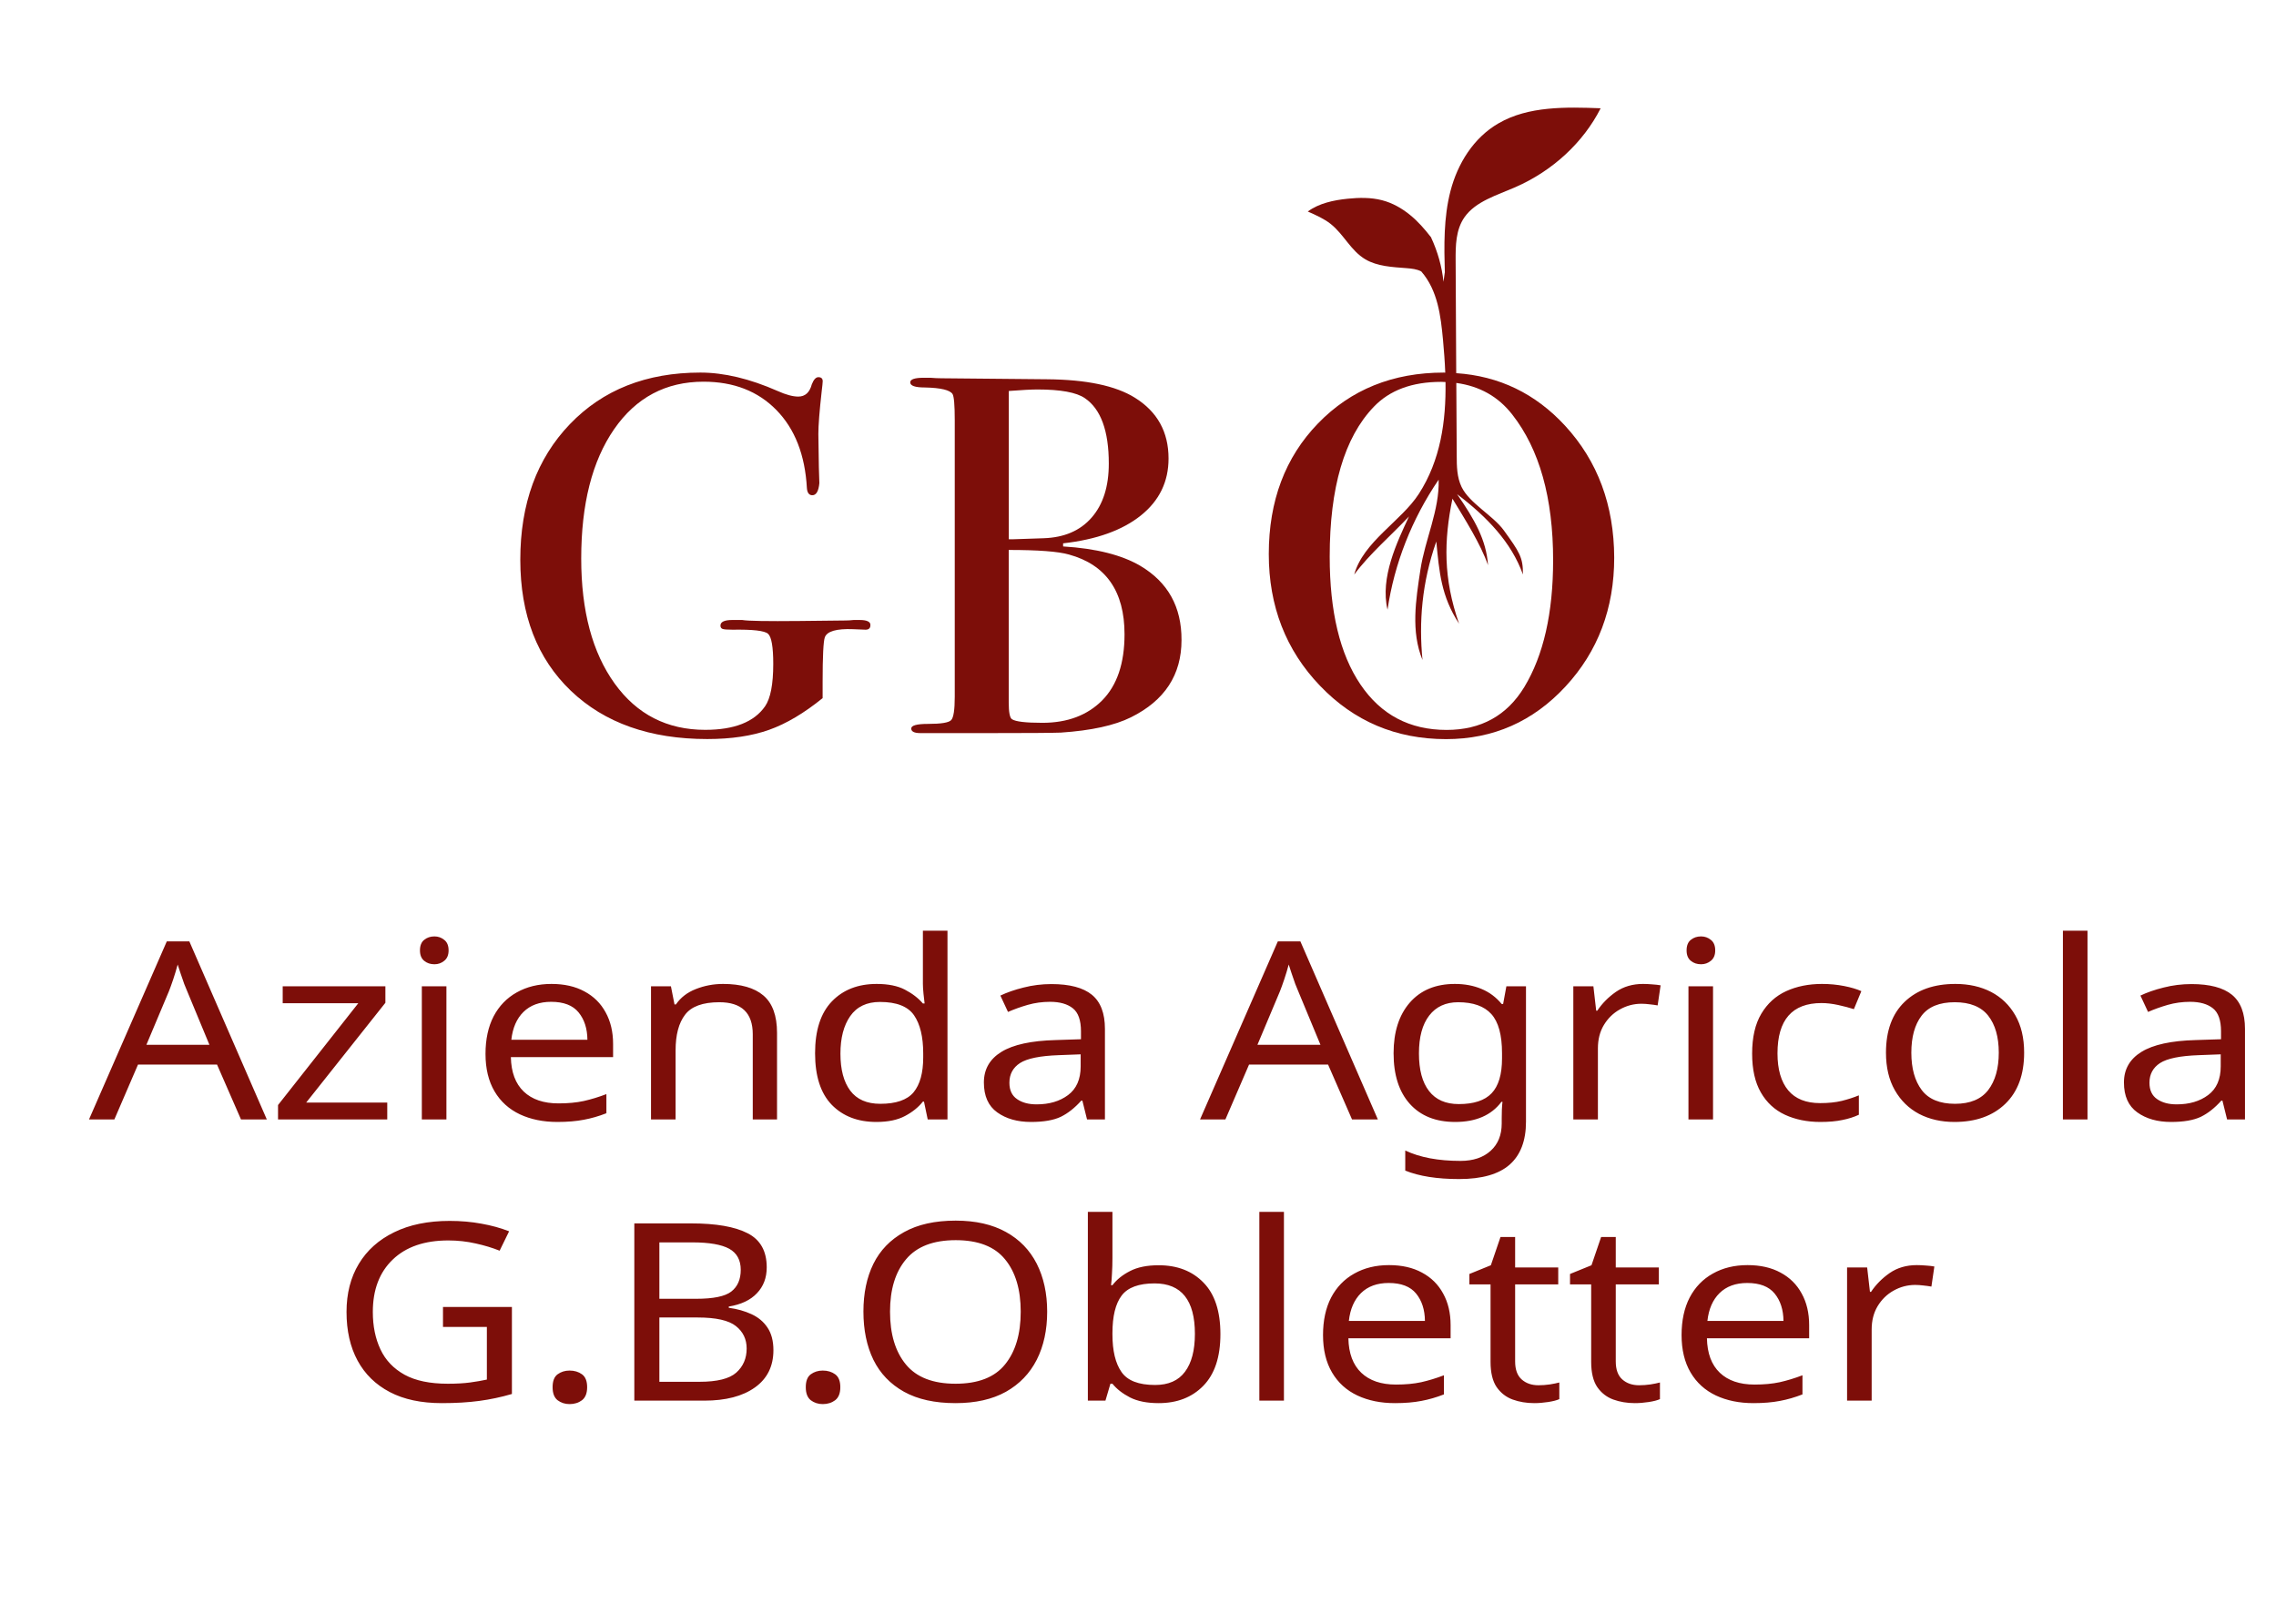
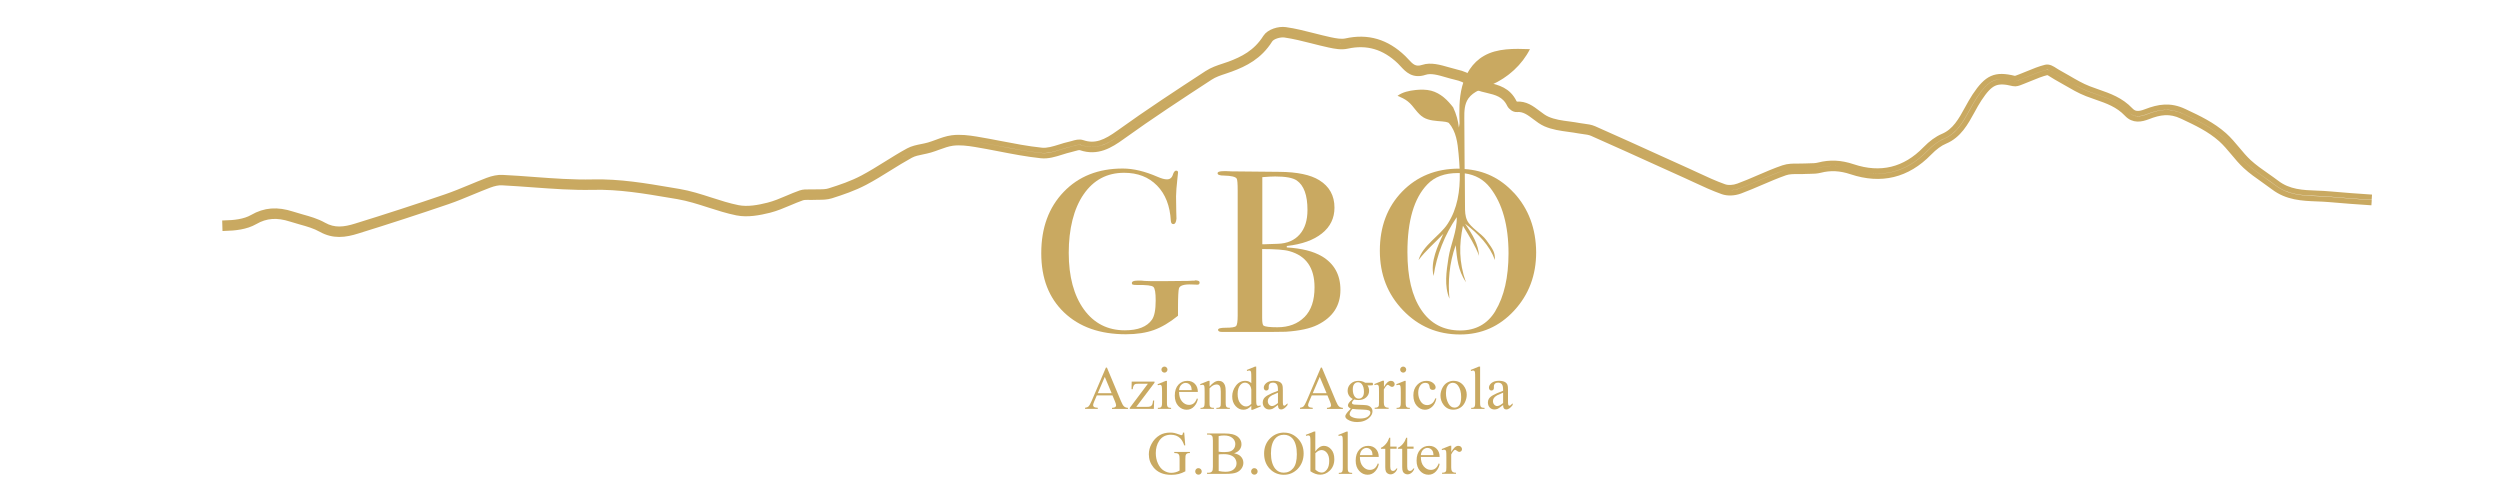
- <svg xmlns="http://www.w3.org/2000/svg" version="1.1" x="0px" y="0px" width="272px" height="194px" viewBox="0 0 272 194" style="enable-background:new 0 0 272 194;" xml:space="preserve">
-   <style type="text/css">
- 	.st0{fill:#7D0E09;}
- 	.st1{font-family:'BodoniSvtyTwoSCITCTT-Book';}
- 	.st2{font-size:28px;}
- </style>
-   <g id="Layer_7">
- </g>
-   <g id="O_legger">
-     <text transform="matrix(1.19 0 0 1.06 10.6356 133.7976)">
-       <tspan x="0" y="0" class="st0 st1 st2">Azienda Agricola </tspan>
-       <tspan x="24.16" y="31.7" class="st0 st1 st2">G.B.Obletter</tspan>
-     </text>
-   </g>
-   <g id="Layer_10">
-     <g>
-       <path class="st0" d="M97.93,57.73c0,0,0,0.01,0,0.01C97.93,57.75,97.93,57.75,97.93,57.73z" />
-       <path class="st0" d="M102.74,74.1c-0.13,0-0.37,0-0.71,0c-0.35,0.04-0.67,0.06-0.98,0.06l-5.46,0.06c-3.94,0.04-6.24,0-6.89-0.12    h-1.17c-0.95,0-1.43,0.22-1.43,0.67c0,0.2,0.09,0.34,0.26,0.4c0.17,0.06,0.56,0.09,1.17,0.09c2.43-0.04,3.85,0.12,4.26,0.49    c0.41,0.37,0.62,1.57,0.62,3.6c0,2.44-0.33,4.13-0.98,5.07c-1.3,1.87-3.68,2.81-7.15,2.81c-4.55,0-8.16-1.84-10.82-5.53    c-2.66-3.69-4-8.67-4-14.94c0-6.52,1.31-11.67,3.93-15.46c2.62-3.79,6.19-5.68,10.69-5.68c3.6,0,6.5,1.13,8.71,3.39    s3.42,5.37,3.64,9.32c0.04,0.57,0.26,0.86,0.65,0.86c0.47,0,0.75-0.49,0.84-1.45c-0.01-0.07-0.03-0.7-0.06-1.91l-0.06-3.97    c0-1.02,0.13-2.69,0.39-5.01c0.09-0.73,0.13-1.16,0.13-1.28c0-0.33-0.17-0.49-0.52-0.49c-0.3,0-0.56,0.29-0.78,0.85    c-0.26,0.98-0.8,1.47-1.62,1.47c-0.65,0-1.47-0.22-2.47-0.67c-3.34-1.47-6.41-2.2-9.23-2.2c-6.46,0-11.66,2.06-15.6,6.17    c-3.94,4.11-5.92,9.51-5.92,16.19c0,6.6,2.02,11.82,6.04,15.67c4.03,3.85,9.47,5.77,16.31,5.77c2.86,0,5.32-0.37,7.38-1.1    c2.06-0.73,4.19-2,6.4-3.79V81.5c0-3.06,0.09-4.83,0.26-5.32c0.26-0.73,1.39-1.06,3.38-0.98l1.49,0.06c0.39,0,0.58-0.18,0.58-0.55    C104.04,74.31,103.6,74.1,102.74,74.1z" />
-       <path class="st0" d="M136.28,67.63c-2.21-1.3-5.29-2.08-9.23-2.32v-0.37c3.99-0.45,7.08-1.56,9.29-3.33s3.31-4.04,3.31-6.81    c0-3.18-1.34-5.6-4.03-7.27c-2.3-1.43-5.79-2.16-10.47-2.2l-12.67-0.12c-0.39,0-0.82-0.02-1.3-0.06c-0.48,0-0.74,0-0.78,0    c-1.08,0-1.62,0.18-1.62,0.55c0,0.41,0.58,0.61,1.75,0.61c1.91,0.04,3.01,0.31,3.31,0.79c0.17,0.29,0.26,1.32,0.26,3.12v33.06    c0,1.55-0.14,2.47-0.42,2.78c-0.28,0.31-1.2,0.46-2.76,0.46c-1.34,0-2.02,0.18-2.02,0.55s0.37,0.55,1.1,0.55h7.93    c4.9,0,7.84-0.02,8.84-0.06c3.64-0.24,6.44-0.86,8.39-1.83c4.03-2,6.04-5.07,6.04-9.23C141.22,72.53,139.57,69.58,136.28,67.63z     M120.55,46.73c1.56-0.12,2.71-0.18,3.44-0.18c2.77,0,4.66,0.35,5.66,1.04c1.91,1.3,2.86,3.91,2.86,7.82    c0,2.73-0.68,4.88-2.05,6.45c-1.37,1.57-3.28,2.39-5.75,2.47l-3.57,0.12h-0.58V46.73z M131.73,83.7    c-1.78,1.79-4.16,2.69-7.15,2.69c-1.99,0-3.21-0.14-3.64-0.43c-0.26-0.16-0.39-0.83-0.39-2.02V65.73c3.51,0,5.92,0.18,7.21,0.55    c4.42,1.22,6.63,4.4,6.63,9.53C134.39,79.28,133.5,81.9,131.73,83.7z" />
-       <path class="st0" d="M187.04,50.88c-3.56-3.86-7.9-5.94-13.01-6.28c-0.02-4.49-0.05-8.97-0.07-13.46    c-0.01-1.78,0.01-3.68,1.06-5.18c1.33-1.9,3.89-2.63,6.1-3.6c4.43-1.94,8.1-5.33,10.17-9.42c-4.17-0.16-8.63-0.26-12.17,1.78    c-3.05,1.75-4.93,4.87-5.77,8.09c-0.84,3.22-0.77,6.57-0.68,9.87l-0.01-0.11c-0.05,0.37-0.1,0.74-0.15,1.11    c-0.19-1.82-0.7-3.61-1.48-5.29c0.01,0,0.02,0.01,0.02,0.01c-0.01-0.01-0.02-0.02-0.02-0.03c-0.01-0.01-0.01-0.03-0.02-0.04    c-0.01,0.01,0,0.02,0,0.02c-0.74-0.96-1.54-1.88-2.5-2.66c-0.97-0.79-2.1-1.44-3.35-1.76c-1.32-0.34-2.72-0.32-4.09-0.18    c-1.7,0.17-3.45,0.55-4.78,1.53c0.98,0.43,1.94,0.86,2.73,1.48c1.58,1.25,2.41,3.21,4.16,4.24c1.43,0.84,3.22,0.92,4.92,1.05    c0.6,0.05,1.22,0.11,1.75,0.39c1.98,2.28,2.33,5.32,2.6,8.18c0.12,1.3,0.22,2.61,0.27,3.92c-0.06,0-0.11-0.01-0.16-0.01    c-6.11,0-11.13,2.03-15.05,6.08c-3.92,4.05-5.88,9.26-5.88,15.61c0,6.23,2.04,11.48,6.11,15.73c4.07,4.26,9.1,6.39,15.08,6.39    c5.63,0,10.39-2.1,14.27-6.29c3.88-4.19,5.82-9.33,5.82-15.4C192.89,60.38,190.94,55.12,187.04,50.88z M182.17,82.11    c-2.08,3.42-5.18,5.13-9.29,5.13c-4.42,0-7.85-1.81-10.3-5.44c-2.45-3.62-3.67-8.72-3.67-15.27c0-8.27,1.75-14.24,5.26-17.9    c1.91-2,4.59-2.99,8.06-2.99c0.18,0,0.34,0.02,0.52,0.02c0.07,4.7-0.6,9.36-3.19,13.37c-2.08,3.23-6.65,5.73-7.72,9.64    c1.81-2.45,4.37-4.63,6.55-6.95c-1.43,3.07-3.48,7.32-2.57,11.15c0.81-5.5,2.91-10.84,6.11-15.54c0.11,3.66-1.63,7.14-2.18,10.77    c-0.55,3.63-1.15,7.36,0.25,10.78c-0.44-4.49-0.09-9.21,1.65-14.16c0.35,3.61,0.57,6.54,2.72,9.82c-1.9-5.42-1.82-9.93-0.79-14.94    c1.49,2.47,3.37,5.41,4.25,7.95c-0.2-3.01-1.61-5.47-3.7-8.49c3.61,2.74,6.51,5.79,7.87,9.6c0.03-2.04-0.42-2.69-2.28-5.27    c-1.3-1.79-4.1-3.23-5.05-5.19c-0.56-1.17-0.58-2.48-0.58-3.76c-0.02-2.89-0.03-5.78-0.05-8.67c2.78,0.38,5.01,1.62,6.69,3.78    c3.25,4.15,4.88,9.96,4.88,17.41C185.61,73.27,184.46,78.32,182.17,82.11z" />
+ <svg xmlns="http://www.w3.org/2000/svg" id="Livello_1" data-name="Livello 1" version="1.1" viewBox="70 262 475 95">
+   <defs>
+     <style>
+       .cls-1 {
+         fill: #c9a961;
+         stroke-width: 0px;
+       }
+       .cls-mountain {
+         fill: none;
+         stroke: #c9a961;
+         stroke-width: 1px;
+       }
+     </style>
+   </defs>
+   <g id="Layer_4" data-name="Layer 4">
+     <g id="Layer_10" data-name="Layer 10">
+       <g>
+         <path class="cls-1" d="M297.01,315.33h-.51c-.26.03-.48.04-.71.04l-3.93.04c-2.83.03-4.48,0-4.95-.09h-.84c-.68,0-1.02.16-1.02.48,0,.14.07.24.19.28.13.04.4.07.84.07,1.75-.03,2.76.09,3.06.36s.44,1.12.44,2.59c0,1.75-.24,2.98-.71,3.64-.94,1.34-2.65,2.02-5.14,2.02-3.27,0-5.87-1.32-7.79-3.97-1.91-2.65-2.88-6.24-2.88-10.75s.94-8.38,2.83-11.12,4.46-4.09,7.69-4.09c2.59,0,4.67.81,6.26,2.43s2.46,3.86,2.62,6.71c.03.41.19.61.47.61.34,0,.54-.36.6-1.04-.01-.06-.03-.5-.04-1.37l-.04-2.86c0-.74.1-1.94.28-3.6.07-.53.1-.84.1-.93,0-.24-.13-.36-.37-.36-.21,0-.4.21-.56.61-.19.71-.57,1.05-1.17,1.05-.47,0-1.05-.16-1.78-.48-2.41-1.05-4.61-1.58-6.63-1.58-4.64,0-8.38,1.48-11.22,4.44s-4.26,6.83-4.26,11.64,1.45,8.5,4.34,11.27c2.9,2.76,6.8,4.14,11.73,4.14,2.05,0,3.83-.27,5.31-.8,1.48-.53,3.02-1.44,4.6-2.72v-1.4c0-2.21.07-3.47.19-3.83.19-.53,1-.77,2.43-.71l1.07.04c.28,0,.41-.13.41-.4.03-.27-.28-.43-.91-.43Z" />
+         <path class="cls-1" d="M321.12,310.68c-1.59-.94-3.8-1.49-6.63-1.67v-.27c2.88-.33,5.1-1.12,6.68-2.39,1.59-1.27,2.38-2.9,2.38-4.9,0-2.29-.97-4.03-2.9-5.22-1.65-1.02-4.16-1.55-7.53-1.58l-9.11-.09c-.28,0-.58-.01-.94-.04h-.56c-.78,0-1.17.13-1.17.4,0,.3.41.44,1.25.44,1.37.03,2.16.23,2.38.57.13.21.19.95.19,2.25v23.77c0,1.11-.1,1.78-.3,1.99-.2.23-.87.33-1.98.33-.97,0-1.45.13-1.45.4s.27.4.8.4h5.71c3.53,0,5.64-.01,6.36-.04,2.62-.17,4.63-.61,6.04-1.31,2.9-1.44,4.34-3.64,4.34-6.63.01-2.88-1.18-5-3.54-6.41ZM309.82,295.66c1.12-.09,1.95-.13,2.48-.13,1.99,0,3.35.26,4.07.75,1.37.94,2.05,2.8,2.05,5.62,0,1.96-.48,3.5-1.48,4.64-.98,1.12-2.36,1.72-4.13,1.78l-2.56.09h-.41v-12.76h-.01ZM317.85,322.24c-1.28,1.28-2.99,1.94-5.14,1.94-1.44,0-2.31-.1-2.62-.31-.19-.11-.28-.6-.28-1.45v-13.1c2.52,0,4.26.13,5.18.4,3.17.88,4.77,3.16,4.77,6.85.01,2.51-.63,4.38-1.91,5.68Z" />
+         <path class="cls-1" d="M357.63,298.63c-2.56-2.78-5.68-4.27-9.35-4.51-.01-3.23-.04-6.45-.06-9.68-.01-1.28.01-2.65.77-3.73.95-1.37,2.79-1.89,4.38-2.59,3.19-1.4,5.82-3.83,7.32-6.78-3-.11-6.21-.19-8.75,1.28-2.19,1.25-3.54,3.5-4.14,5.82-.6,2.32-.56,4.73-.48,7.1v-.09c-.06.27-.09.53-.13.8-.14-1.31-.5-2.59-1.07-3.8.01,0,.01.01.01.01t-.01-.03s-.01-.03-.01-.03c-.01.01,0,.01,0,.01-.53-.68-1.11-1.35-1.79-1.91-.7-.57-1.51-1.04-2.41-1.27-.95-.24-1.95-.23-2.95-.13-1.22.13-2.48.4-3.43,1.1.71.31,1.4.61,1.96,1.07,1.14.9,1.74,2.31,2.99,3.05,1.02.6,2.32.65,3.54.75.43.04.88.09,1.25.28,1.42,1.64,1.68,3.83,1.86,5.88.09.94.16,1.88.2,2.82-.04,0-.09-.01-.11-.01-4.4,0-8,1.47-10.82,4.37-2.82,2.92-4.23,6.66-4.23,11.22s1.47,8.26,4.4,11.32c2.93,3.06,6.55,4.6,10.85,4.6,4.04,0,7.47-1.51,10.26-4.53s4.19-6.71,4.19-11.08c-.03-4.5-1.44-8.29-4.24-11.33ZM354.12,321.1c-1.49,2.46-3.73,3.69-6.68,3.69-3.17,0-5.65-1.3-7.4-3.91-1.77-2.61-2.63-6.26-2.63-10.98,0-5.95,1.25-10.24,3.79-12.87,1.37-1.44,3.3-2.15,5.79-2.15.13,0,.24.01.37.01.06,3.37-.43,6.73-2.29,9.61-1.49,2.32-4.78,4.11-5.55,6.93,1.3-1.77,3.15-3.33,4.71-5-1.02,2.21-2.51,5.27-1.85,8.01.58-3.96,2.09-7.8,4.4-11.18.09,2.63-1.17,5.14-1.57,7.74s-.83,5.3.19,7.76c-.31-3.23-.07-6.62,1.18-10.18.26,2.59.41,4.7,1.95,7.06-1.37-3.9-1.31-7.15-.57-10.75,1.07,1.78,2.42,3.89,3.06,5.72-.14-2.16-1.15-3.93-2.66-6.11,2.59,1.96,4.68,4.16,5.67,6.9.03-1.47-.3-1.94-1.64-3.79-.94-1.28-2.95-2.32-3.63-3.73-.4-.84-.41-1.78-.41-2.7-.01-2.08-.03-4.16-.04-6.24,1.99.27,3.6,1.17,4.81,2.72,2.33,2.99,3.5,7.16,3.5,12.51-.01,4.53-.84,8.16-2.49,10.89Z" />
+       </g>
    </g>
  </g>
+   <g>
+     <path class="cls-1" d="M281.37,337.12h-2.97l-.52,1.21c-.13.3-.19.52-.19.67,0,.12.06.22.17.31.11.09.35.15.72.17v.21h-2.42v-.21c.32-.06.53-.13.62-.22.19-.18.41-.55.64-1.1l2.7-6.31h.2l2.67,6.38c.21.51.41.85.59,1,.17.15.42.24.73.26v.21h-3.03v-.21c.31-.01.51-.07.62-.15.11-.09.16-.19.16-.32,0-.17-.08-.43-.23-.79l-.46-1.1ZM281.21,336.71l-1.3-3.1-1.33,3.1h2.64Z" />
+     <path class="cls-1" d="M289.29,338.1l-.06,1.59h-4.57v-.2l3.44-4.58h-1.7c-.37,0-.61.02-.72.07-.11.05-.21.14-.28.27-.1.19-.16.42-.18.7h-.23l.03-1.44h4.34v.21l-3.47,4.59h1.89c.4,0,.67-.03.81-.1s.25-.18.34-.35c.06-.12.11-.38.15-.76h.19Z" />
+     <path class="cls-1" d="M291.72,334.36v4.16c0,.32.02.54.07.65.05.11.12.19.21.24.09.05.26.08.51.08v.2h-2.52v-.2c.25,0,.42-.02.51-.07.09-.05.16-.13.21-.24.05-.11.08-.33.08-.65v-2c0-.56-.02-.93-.05-1.09-.03-.12-.07-.2-.12-.25-.06-.05-.13-.07-.23-.07-.11,0-.23.03-.38.08l-.08-.2,1.56-.63h.25ZM291.25,331.65c.16,0,.29.06.4.17s.17.25.17.4-.06.29-.17.41c-.11.11-.25.17-.4.17s-.29-.06-.41-.17c-.11-.11-.17-.25-.17-.41s.06-.29.17-.4c.11-.11.25-.17.41-.17Z" />
+     <path class="cls-1" d="M294.02,336.46c0,.77.18,1.37.56,1.81s.82.66,1.33.66c.34,0,.63-.09.88-.28s.46-.51.63-.96l.17.11c-.08.52-.31.99-.69,1.41-.38.42-.86.64-1.43.64-.62,0-1.16-.24-1.6-.73-.44-.48-.66-1.14-.66-1.95,0-.89.23-1.58.68-2.07.45-.5,1.02-.74,1.71-.74.58,0,1.06.19,1.43.57.37.38.56.89.56,1.54h-3.58ZM294.02,336.13h2.4c-.02-.33-.06-.57-.12-.7-.09-.21-.23-.38-.42-.5s-.38-.18-.59-.18c-.31,0-.59.12-.84.36s-.39.58-.43,1.02Z" />
+     <path class="cls-1" d="M299.8,335.46c.61-.73,1.19-1.1,1.74-1.1.28,0,.53.07.73.21.2.14.37.37.49.7.08.23.12.57.12,1.04v2.21c0,.33.03.55.08.67.04.09.11.17.2.22.09.05.26.08.51.08v.2h-2.56v-.2h.11c.24,0,.41-.04.51-.11.1-.07.16-.18.2-.33.01-.06.02-.23.02-.53v-2.12c0-.47-.06-.81-.18-1.03-.12-.21-.33-.32-.62-.32-.45,0-.9.25-1.34.74v2.73c0,.35.02.57.06.65.05.11.12.19.22.24.09.05.28.08.56.08v.2h-2.56v-.2h.11c.26,0,.44-.07.54-.2.09-.13.14-.39.14-.77v-1.92c0-.62-.01-1-.04-1.14s-.07-.23-.13-.28c-.06-.05-.14-.07-.23-.07-.11,0-.23.03-.38.08l-.08-.2,1.56-.63h.24v1.1Z" />
+     <path class="cls-1" d="M307.75,339.11c-.25.26-.5.45-.74.57-.24.12-.5.17-.78.17-.57,0-1.06-.24-1.48-.71-.42-.47-.63-1.08-.63-1.82s.23-1.42.7-2.04c.47-.62,1.07-.92,1.8-.92.46,0,.83.15,1.13.44v-.96c0-.59-.01-.96-.04-1.09s-.07-.23-.13-.28-.14-.07-.23-.07c-.1,0-.23.03-.39.09l-.07-.2,1.54-.63h.25v5.99c0,.61.01.98.04,1.11.03.13.07.23.14.28.06.05.13.08.22.08.1,0,.24-.03.41-.1l.06.2-1.54.64h-.26v-.74ZM307.75,338.71v-2.67c-.02-.26-.09-.49-.2-.7-.11-.21-.26-.37-.45-.48-.19-.11-.37-.16-.55-.16-.33,0-.63.15-.89.45-.34.39-.51.97-.51,1.72s.17,1.35.5,1.75.7.61,1.11.61c.34,0,.67-.17,1-.51Z" />
+     <path class="cls-1" d="M312.81,338.95c-.53.41-.87.65-1,.71-.2.09-.42.14-.65.14-.36,0-.65-.12-.89-.37-.23-.25-.35-.57-.35-.97,0-.25.06-.47.17-.66.15-.26.42-.5.81-.72.38-.23,1.02-.5,1.91-.83v-.2c0-.52-.08-.87-.25-1.06-.16-.19-.4-.29-.72-.29-.24,0-.43.06-.57.19-.14.13-.21.27-.21.44v.33c.01.17-.03.31-.12.4-.09.09-.2.14-.35.14s-.25-.05-.34-.15-.13-.23-.13-.4c0-.32.17-.62.5-.89.33-.27.8-.41,1.4-.41.46,0,.84.08,1.13.23.22.12.39.3.49.55.07.16.1.49.1,1v1.76c0,.49,0,.8.03.91.02.11.05.19.09.22.04.04.09.06.15.06.06,0,.11-.01.16-.04.08-.05.23-.19.46-.41v.32c-.42.57-.83.85-1.21.85-.18,0-.33-.06-.44-.19-.11-.13-.17-.35-.17-.66ZM312.81,338.58v-1.97c-.57.23-.94.39-1.1.48-.3.17-.51.34-.64.52s-.19.38-.19.59c0,.27.08.5.24.68.16.18.35.27.56.27.29,0,.66-.19,1.13-.57Z" />
+     <path class="cls-1" d="M322.21,337.12h-2.97l-.52,1.21c-.13.3-.19.52-.19.67,0,.12.06.22.17.31.11.09.35.15.72.17v.21h-2.42v-.21c.32-.06.53-.13.62-.22.19-.18.41-.55.64-1.1l2.7-6.31h.2l2.67,6.38c.21.51.41.85.59,1,.17.15.42.24.73.26v.21h-3.03v-.21c.31-.01.51-.07.62-.15.11-.09.16-.19.16-.32,0-.17-.08-.43-.23-.79l-.46-1.1ZM322.05,336.71l-1.3-3.1-1.33,3.1h2.64Z" />
+     <path class="cls-1" d="M327.03,337.8c-.32-.15-.56-.37-.73-.65-.17-.28-.25-.58-.25-.92,0-.51.19-.95.58-1.32.39-.37.88-.55,1.48-.55.49,0,.92.12,1.28.36h1.1c.16,0,.26,0,.28.01.03,0,.04.03.06.05.02.03.03.09.03.18,0,.1,0,.17-.03.2-.01.02-.03.03-.06.04s-.12.02-.29.02h-.67c.21.27.32.62.32,1.04,0,.48-.18.9-.55,1.24-.37.34-.87.51-1.49.51-.26,0-.52-.04-.79-.11-.17.14-.28.27-.34.38s-.09.2-.09.27c0,.06.03.13.09.19.06.06.18.1.36.13.11.02.37.03.79.04.78.02,1.28.05,1.51.08.35.05.63.18.84.39.21.21.31.47.31.78,0,.43-.2.83-.6,1.2-.59.55-1.36.83-2.3.83-.73,0-1.34-.16-1.84-.49-.28-.19-.42-.38-.42-.59,0-.09.02-.18.06-.27.06-.14.2-.33.4-.58.03-.03.22-.24.58-.61-.2-.12-.33-.22-.42-.31-.08-.09-.12-.2-.12-.31,0-.13.05-.29.16-.46s.36-.43.74-.75ZM326.97,339.69c-.18.19-.31.37-.4.54-.09.17-.14.32-.14.46,0,.18.11.34.33.48.38.23.92.35,1.63.35s1.18-.12,1.5-.36.48-.49.48-.77c0-.2-.1-.34-.29-.42-.2-.08-.58-.13-1.17-.15-.85-.02-1.5-.07-1.96-.13ZM328.01,334.63c-.28,0-.51.11-.7.33-.19.22-.28.56-.28,1.02,0,.6.13,1.06.38,1.39.2.25.44.37.75.37s.52-.11.71-.32.28-.55.28-1.01c0-.6-.13-1.07-.39-1.41-.19-.25-.44-.37-.74-.37Z" />
+     <path class="cls-1" d="M332.95,334.36v1.17c.43-.78.88-1.17,1.33-1.17.21,0,.38.06.51.19.14.13.2.27.2.44,0,.15-.05.27-.15.37-.1.1-.21.15-.35.15s-.28-.06-.44-.19c-.16-.13-.29-.2-.37-.2-.07,0-.14.04-.22.11-.17.15-.34.41-.53.76v2.48c0,.29.04.5.11.65.05.1.14.19.26.25s.3.1.54.1v.2h-2.65v-.2c.26,0,.46-.04.59-.12.09-.06.16-.16.2-.29.02-.06.03-.25.03-.55v-2.01c0-.6-.01-.96-.04-1.08-.02-.11-.07-.2-.14-.25-.07-.05-.15-.08-.25-.08-.12,0-.25.03-.4.08l-.06-.2,1.57-.63h.24Z" />
+     <path class="cls-1" d="M337.08,334.36v4.16c0,.32.02.54.07.65.05.11.12.19.21.24.09.05.26.08.51.08v.2h-2.52v-.2c.25,0,.42-.02.51-.07.09-.05.16-.13.21-.24.05-.11.08-.33.08-.65v-2c0-.56-.02-.93-.05-1.09-.03-.12-.07-.2-.12-.25-.06-.05-.13-.07-.23-.07-.11,0-.23.03-.38.08l-.08-.2,1.56-.63h.25ZM336.61,331.65c.16,0,.29.06.4.17s.17.25.17.4-.06.29-.17.41c-.11.11-.25.17-.4.17s-.29-.06-.41-.17c-.11-.11-.17-.25-.17-.41s.06-.29.17-.4c.11-.11.25-.17.41-.17Z" />
+     <path class="cls-1" d="M342.91,337.72c-.14.68-.41,1.21-.82,1.58s-.86.55-1.35.55c-.59,0-1.1-.25-1.54-.74s-.66-1.16-.66-2,.24-1.48.73-1.99c.48-.51,1.07-.76,1.75-.76.51,0,.93.13,1.26.4.33.27.49.55.49.84,0,.14-.05.26-.14.35-.09.09-.22.13-.39.13-.22,0-.39-.07-.5-.21-.06-.08-.11-.23-.13-.45-.02-.22-.1-.39-.23-.51-.13-.11-.32-.17-.55-.17-.38,0-.68.14-.91.42-.3.37-.46.86-.46,1.46s.15,1.16.46,1.64c.3.47.71.71,1.23.71.37,0,.7-.13,1-.38.21-.17.41-.49.6-.94l.16.08Z" />
+     <path class="cls-1" d="M346.18,334.36c.78,0,1.41.3,1.89.89.4.51.61,1.09.61,1.75,0,.46-.11.93-.33,1.41s-.53.83-.92,1.07c-.39.24-.83.36-1.3.36-.78,0-1.4-.31-1.86-.93-.39-.52-.58-1.11-.58-1.76,0-.48.12-.95.35-1.42.24-.47.55-.82.93-1.04.38-.22.79-.34,1.22-.34ZM346.01,334.73c-.2,0-.4.06-.6.18-.2.12-.36.33-.49.62-.12.3-.19.68-.19,1.15,0,.75.15,1.4.45,1.95.3.55.69.82,1.18.82.37,0,.67-.15.9-.45.24-.3.36-.82.36-1.56,0-.92-.2-1.64-.59-2.17-.27-.36-.61-.54-1.02-.54Z" />
+     <path class="cls-1" d="M351.22,331.65v6.87c0,.32.02.54.07.65s.12.19.22.24.28.08.55.08v.2h-2.54v-.2c.24,0,.4-.02.49-.07.09-.05.15-.13.2-.24.05-.11.07-.33.07-.65v-4.71c0-.58-.01-.94-.04-1.08s-.07-.23-.13-.27c-.06-.05-.13-.07-.22-.07-.1,0-.22.03-.37.09l-.1-.2,1.54-.63h.25Z" />
+     <path class="cls-1" d="M355.59,338.95c-.53.41-.87.65-1,.71-.2.09-.42.14-.65.14-.36,0-.65-.12-.89-.37-.23-.25-.35-.57-.35-.97,0-.25.06-.47.17-.66.15-.26.42-.5.81-.72.38-.23,1.02-.5,1.91-.83v-.2c0-.52-.08-.87-.25-1.06-.16-.19-.4-.29-.72-.29-.24,0-.43.06-.57.19-.14.13-.21.27-.21.44v.33c.01.17-.03.31-.12.4-.09.09-.2.14-.35.14s-.25-.05-.34-.15-.13-.23-.13-.4c0-.32.17-.62.5-.89.33-.27.8-.41,1.4-.41.46,0,.84.08,1.13.23.22.12.39.3.49.55.07.16.1.49.1,1v1.76c0,.49,0,.8.03.91.02.11.05.19.09.22.04.04.09.06.15.06.06,0,.11-.01.16-.04.08-.05.23-.19.46-.41v.32c-.42.57-.83.85-1.21.85-.18,0-.33-.06-.44-.19-.11-.13-.17-.35-.17-.66ZM355.59,338.58v-1.97c-.57.23-.94.39-1.1.48-.3.17-.51.34-.64.52s-.19.38-.19.59c0,.27.08.5.24.68.16.18.35.27.56.27.29,0,.66-.19,1.13-.57Z" />
+   </g>
+   <g>
+     <path class="cls-1" d="M295,344.2l.2,2.42h-.2c-.2-.6-.46-1.06-.77-1.36-.46-.44-1.04-.66-1.76-.66-.98,0-1.72.39-2.23,1.16-.43.65-.64,1.43-.64,2.33,0,.73.14,1.4.42,2,.28.6.65,1.05,1.11,1.33.46.28.93.42,1.41.42.28,0,.56-.04.82-.11.26-.07.52-.18.76-.32v-2.22c0-.38-.03-.64-.09-.75-.06-.12-.15-.21-.27-.27-.12-.06-.34-.09-.65-.09v-.21h2.97v.21h-.14c-.29,0-.5.1-.61.29-.08.14-.11.42-.11.83v2.35c-.43.23-.86.41-1.28.51-.42.11-.89.16-1.41.16-1.48,0-2.61-.48-3.38-1.43-.58-.71-.87-1.53-.87-2.47,0-.67.16-1.32.49-1.94.38-.74.91-1.3,1.58-1.7.56-.33,1.23-.49,1.99-.49.28,0,.53.02.76.07.23.05.55.15.97.3.21.08.35.12.42.12s.13-.03.18-.1.08-.2.09-.39h.21Z" />
+     <path class="cls-1" d="M297.7,350.95c.18,0,.33.06.45.18.12.12.18.27.18.44s-.06.32-.18.44c-.12.12-.27.18-.44.18s-.32-.06-.44-.18c-.12-.12-.18-.27-.18-.44s.06-.33.18-.45c.12-.12.27-.18.44-.18Z" />
+     <path class="cls-1" d="M304.5,348.13c.53.11.93.29,1.19.54.37.35.55.77.55,1.27,0,.38-.12.75-.36,1.09s-.57.6-.99.76c-.42.16-1.06.24-1.93.24h-3.62v-.21h.29c.32,0,.55-.1.69-.31.09-.13.13-.41.13-.84v-4.95c0-.48-.05-.77-.16-.9-.15-.17-.37-.25-.66-.25h-.29v-.21h3.31c.62,0,1.11.05,1.49.14.57.14,1,.38,1.29.72.3.35.45.74.45,1.19,0,.38-.12.73-.35,1.03-.23.3-.58.53-1.04.68ZM301.54,347.82c.14.03.3.05.48.06.18.01.38.02.59.02.55,0,.96-.06,1.24-.18.28-.12.49-.3.64-.55.15-.25.22-.51.22-.8,0-.45-.18-.83-.55-1.15-.37-.32-.9-.48-1.6-.48-.38,0-.72.04-1.02.12v2.95ZM301.54,351.49c.44.1.87.15,1.3.15.68,0,1.2-.15,1.56-.46.36-.31.54-.69.54-1.14,0-.3-.08-.58-.24-.86s-.43-.49-.79-.65c-.37-.16-.82-.24-1.36-.24-.23,0-.43,0-.6.01-.17,0-.3.02-.4.04v3.14Z" />
+     <path class="cls-1" d="M308.32,350.95c.18,0,.33.06.45.18.12.12.18.27.18.44s-.06.32-.18.44c-.12.12-.27.18-.44.18s-.32-.06-.44-.18c-.12-.12-.18-.27-.18-.44s.06-.33.18-.45c.12-.12.27-.18.44-.18Z" />
+     <path class="cls-1" d="M314.01,344.2c1,0,1.86.38,2.59,1.13s1.09,1.7,1.09,2.83-.37,2.13-1.1,2.9c-.74.77-1.63,1.15-2.67,1.15s-1.94-.38-2.66-1.13-1.08-1.72-1.08-2.91.41-2.21,1.24-2.98c.72-.67,1.58-1,2.58-1ZM313.9,344.61c-.69,0-1.24.25-1.65.76-.52.63-.77,1.56-.77,2.78s.27,2.22.8,2.89c.41.51.95.77,1.63.77.72,0,1.32-.28,1.79-.84.47-.56.7-1.45.7-2.66,0-1.31-.26-2.29-.78-2.94-.42-.51-.99-.77-1.72-.77Z" />
+     <path class="cls-1" d="M319.92,347.76c.5-.7,1.04-1.05,1.62-1.05.53,0,1,.23,1.39.68.4.45.59,1.08.59,1.86,0,.92-.31,1.66-.92,2.22-.52.48-1.11.72-1.75.72-.3,0-.61-.05-.92-.16-.31-.11-.63-.27-.95-.49v-5.37c0-.59-.01-.95-.04-1.09-.03-.14-.07-.23-.13-.28-.06-.05-.14-.07-.23-.07-.11,0-.24.03-.4.09l-.08-.2,1.56-.63h.25v3.76ZM319.92,348.12v3.1c.19.19.39.33.6.43.21.1.42.14.63.14.34,0,.66-.19.96-.57.3-.38.44-.93.44-1.65,0-.66-.15-1.17-.44-1.53-.3-.36-.63-.53-1.01-.53-.2,0-.4.05-.6.15-.15.08-.34.23-.58.45Z" />
+     <path class="cls-1" d="M326.07,344v6.87c0,.32.02.54.07.65s.12.19.22.24.28.08.55.08v.2h-2.54v-.2c.24,0,.4-.02.49-.07.09-.05.15-.13.2-.24.05-.11.07-.33.07-.65v-4.71c0-.58-.01-.94-.04-1.08s-.07-.23-.13-.27c-.06-.05-.13-.07-.22-.07-.1,0-.22.03-.37.09l-.1-.2,1.54-.63h.25Z" />
+     <path class="cls-1" d="M328.38,348.81c0,.77.18,1.37.56,1.81s.82.66,1.33.66c.34,0,.63-.09.89-.28.25-.19.46-.51.63-.96l.18.11c-.08.52-.31.99-.69,1.41-.38.42-.86.64-1.43.64-.62,0-1.15-.24-1.6-.73s-.67-1.14-.67-1.95c0-.89.23-1.58.68-2.07.46-.5,1.02-.74,1.71-.74.58,0,1.06.19,1.43.57.37.38.56.89.56,1.54h-3.58ZM328.38,348.48h2.4c-.02-.33-.06-.57-.12-.7-.09-.21-.24-.38-.42-.5s-.38-.18-.58-.18c-.31,0-.59.12-.84.36s-.39.58-.43,1.02Z" />
+     <path class="cls-1" d="M334.15,345.16v1.7h1.21v.4h-1.21v3.36c0,.34.05.56.14.68.1.12.22.18.37.18.12,0,.25-.04.36-.12.12-.08.21-.19.27-.34h.22c-.13.37-.32.65-.56.83-.24.19-.49.28-.75.28-.17,0-.34-.05-.51-.14s-.29-.23-.37-.41-.12-.46-.12-.83v-3.48h-.82v-.19c.21-.08.42-.22.64-.42.22-.2.41-.43.58-.7.09-.14.21-.41.36-.79h.18Z" />
+     <path class="cls-1" d="M337.37,345.16v1.7h1.21v.4h-1.21v3.36c0,.34.05.56.14.68.1.12.22.18.37.18.12,0,.25-.04.36-.12.12-.08.21-.19.27-.34h.22c-.13.37-.32.65-.56.83-.24.19-.49.28-.75.28-.17,0-.34-.05-.51-.14s-.29-.23-.37-.41c-.08-.18-.12-.46-.12-.83v-3.48h-.82v-.19c.21-.08.42-.22.64-.42.22-.2.41-.43.58-.7.09-.14.21-.41.36-.79h.17Z" />
+     <path class="cls-1" d="M339.96,348.81c0,.77.18,1.37.56,1.81s.82.66,1.33.66c.34,0,.63-.09.88-.28s.46-.51.63-.96l.17.11c-.08.52-.31.99-.69,1.41-.38.42-.86.64-1.43.64-.62,0-1.16-.24-1.6-.73-.44-.48-.66-1.14-.66-1.95,0-.89.23-1.58.68-2.07.45-.5,1.02-.74,1.71-.74.58,0,1.06.19,1.43.57.37.38.56.89.56,1.54h-3.58ZM339.96,348.48h2.4c-.02-.33-.06-.57-.12-.7-.09-.21-.23-.38-.42-.5s-.38-.18-.59-.18c-.31,0-.59.12-.84.36s-.39.58-.43,1.02Z" />
+     <path class="cls-1" d="M345.74,346.71v1.17c.43-.78.88-1.17,1.33-1.17.21,0,.38.06.51.19.14.13.2.27.2.44,0,.15-.05.27-.15.37-.1.1-.21.15-.35.15s-.28-.06-.44-.19c-.16-.13-.29-.2-.36-.2-.07,0-.14.04-.22.11-.17.15-.35.41-.53.76v2.48c0,.29.04.5.11.65.05.1.14.19.26.25.12.07.3.1.54.1v.2h-2.65v-.2c.26,0,.46-.04.59-.12.09-.06.16-.16.2-.29.02-.06.03-.25.03-.55v-2.01c0-.6-.01-.96-.04-1.08-.02-.11-.07-.2-.14-.25-.07-.05-.15-.08-.25-.08-.12,0-.25.03-.4.08l-.06-.2,1.57-.63h.24Z" />
+   </g>
+   <path class="cls-mountain" d="M520.6,300.51c-2.63-.18-5.36-.36-8.04-.61-.78-.07-1.56-.1-2.34-.13-2.78-.11-5.66-.22-8.25-2.19-.62-.47-1.25-.91-1.88-1.36-1.16-.82-2.37-1.66-3.45-2.66-.84-.77-1.59-1.67-2.31-2.54-.75-.89-1.52-1.81-2.36-2.56-2.15-1.91-4.64-3.08-7.27-4.32l-.11-.05c-2.34-1.11-4.21-.79-6.48.09-1.28.49-2.75.81-4.01-.53-1.66-1.76-3.68-2.47-5.82-3.21-.58-.2-1.17-.41-1.75-.63-1.42-.55-2.78-1.35-4.09-2.11-.61-.36-1.22-.71-1.84-1.05-.2-.11-.41-.24-.62-.38-.35-.23-.84-.55-1.05-.5-1.06.26-2.12.7-3.14,1.12-.51.21-1.01.42-1.52.61l-.26.1c-.46.19-.98.39-1.5.27-3.19-.78-4.34-.26-6.45,2.92-.48.72-.92,1.53-1.34,2.3-1.25,2.28-2.54,4.64-5.15,5.74-.97.4-1.99,1.15-3.02,2.21-4.16,4.27-9.14,5.48-14.8,3.59-2.1-.7-3.98-.79-5.92-.29-.66.17-1.33.18-1.98.19-.27,0-.54,0-.81.02-.44.03-.89.03-1.33.02-.91,0-1.77-.01-2.54.26-1.54.54-3.08,1.2-4.57,1.84-1.29.55-2.61,1.12-3.95,1.62-1.14.42-2.39.47-3.35.13-1.8-.64-3.58-1.46-5.29-2.26-.56-.26-1.12-.52-1.69-.78l-4.69-2.12c-4.3-1.95-8.75-3.97-13.14-5.91-.5-.22-1.06-.29-1.67-.37-.29-.04-.58-.07-.87-.13-.62-.12-1.26-.2-1.89-.29-1.48-.2-3.01-.41-4.42-1.02-.73-.32-1.38-.81-2.01-1.29-1.07-.81-2.08-1.58-3.41-1.46-.55.06-1.18-.44-1.41-.91-.94-1.95-2.55-2.32-4.26-2.73-1.2-.28-2.44-.57-3.49-1.4-.62-.49-1.47-.86-2.6-1.11-.52-.12-1.06-.27-1.6-.43-1.46-.43-2.98-.87-4.15-.47-2.18.73-3.3-.48-4.2-1.45-.18-.19-.36-.39-.54-.57-2.95-2.84-6.23-3.8-10.02-2.96-1.09.24-2.25.03-3.44-.23-1.07-.23-2.13-.5-3.19-.77-1.7-.43-3.47-.88-5.21-1.13-.91-.13-2.38.29-2.81.97-1.99,3.18-4.75,4.54-7.43,5.53-.37.14-.74.26-1.12.39-1.01.33-1.97.65-2.81,1.2-5.59,3.65-11.3,7.38-16.75,11.31-2.24,1.62-4.69,3.11-7.85,2.03-.32-.11-.81.04-1.29.18-.21.06-.43.13-.63.17-.57.13-1.16.31-1.73.49-1.26.4-2.57.81-3.87.67-2.68-.28-5.38-.8-7.99-1.31-1.5-.29-3.01-.58-4.52-.83-1.4-.23-2.88-.42-4.31-.24-.89.12-1.77.44-2.71.78-.52.19-1.03.38-1.55.53-.48.14-.96.24-1.44.34-.83.17-1.6.32-2.28.69-1.39.76-2.77,1.62-4.11,2.45-1.48.92-3,1.87-4.56,2.69-2.11,1.11-4.33,1.86-6.44,2.53-.8.25-1.63.26-2.44.26-.33,0-.66,0-.98.02-.26.02-.52.01-.78,0-.48-.01-.94-.02-1.32.11-.81.28-1.62.63-2.41.96-1.23.52-2.5,1.06-3.81,1.39-1.9.47-4.12.9-6.17.49-1.8-.36-3.59-.94-5.31-1.49-1.92-.62-3.9-1.25-5.87-1.59l-1.55-.26c-4.76-.81-9.68-1.64-14.62-1.52-3.78.09-7.63-.2-11.34-.47-1.94-.14-3.95-.29-5.92-.39-.69-.04-1.51.13-2.44.48-1.11.42-2.21.88-3.31,1.33-1.5.62-3.04,1.27-4.6,1.8-5.59,1.91-11.34,3.78-17.12,5.57-1.11.35-2.27.63-3.46.63-1.12,0-2.27-.25-3.45-.91-1.21-.68-2.54-1.06-3.95-1.45-.6-.17-1.2-.34-1.79-.53-2.62-.85-4.73-.7-6.82.51-1.72.99-3.84,1.18-5.69,1.24l-.03-1c1.73-.05,3.7-.23,5.22-1.1,2.36-1.36,4.71-1.54,7.63-.59.58.19,1.16.35,1.75.52,1.41.39,2.86.8,4.18,1.54,2,1.13,3.89.9,6.13.2,5.76-1.78,11.51-3.65,17.09-5.56,1.52-.52,3.06-1.16,4.54-1.77,1.11-.46,2.22-.92,3.34-1.35,1.06-.4,2.02-.58,2.84-.54,1.99.09,4,.24,5.95.39,3.69.27,7.51.56,11.25.47,5.04-.12,10.01.72,14.81,1.54l1.55.26c2.04.34,4.06.99,6.01,1.62,1.7.55,3.46,1.11,5.2,1.46,1.86.37,3.94-.03,5.73-.48,1.23-.31,2.47-.83,3.66-1.34.8-.34,1.64-.7,2.48-.99.55-.19,1.12-.18,1.67-.17.23,0,.47,0,.7,0,.34-.02.69-.02,1.03-.02.77,0,1.49,0,2.14-.22,2.06-.65,4.24-1.38,6.27-2.46,1.53-.81,3.04-1.75,4.5-2.66,1.35-.84,2.74-1.71,4.16-2.48.81-.44,1.7-.62,2.56-.79.45-.09.91-.18,1.35-.31.5-.15,1-.33,1.49-.51.94-.35,1.92-.71,2.92-.84,1.56-.2,3.13,0,4.6.24,1.52.25,3.03.54,4.54.83,2.59.5,5.26,1.02,7.9,1.29,1.09.11,2.24-.25,3.47-.63.59-.19,1.2-.38,1.81-.51.19-.04.38-.1.57-.15.6-.18,1.28-.38,1.9-.17,2.45.84,4.4-.06,6.94-1.89,5.48-3.95,11.19-7.68,16.72-11.29,1.02-.66,2.08-1.01,3.11-1.35.37-.12.73-.24,1.09-.37,2.52-.93,5.1-2.19,6.93-5.12.68-1.07,2.55-1.62,3.8-1.43,1.79.25,3.58.71,5.31,1.15,1.05.27,2.1.53,3.15.76,1.08.23,2.12.42,3.01.23,4.14-.92,7.72.13,10.93,3.22.2.19.39.4.58.61.88.95,1.58,1.7,3.14,1.18,1.47-.49,3.14,0,4.75.46.52.15,1.04.3,1.54.42,1.29.29,2.27.72,3.01,1.31.87.69,1.95.95,3.09,1.21,1.77.42,3.79.89,4.93,3.26.08.15.33.34.43.35,1.7-.15,2.91.77,4.08,1.66.61.46,1.18.9,1.81,1.17,1.28.56,2.67.75,4.15.94.65.09,1.3.18,1.94.3.27.05.54.08.81.12.65.08,1.32.17,1.95.44,4.39,1.94,8.84,3.96,13.15,5.92l4.69,2.12c.57.26,1.13.52,1.69.78,1.69.79,3.44,1.6,5.2,2.22.73.26,1.75.21,2.67-.13,1.31-.48,2.63-1.05,3.9-1.6,1.51-.65,3.06-1.32,4.64-1.86.93-.32,1.92-.32,2.88-.31.42,0,.85,0,1.26-.02.28-.02.57-.02.85-.03.62,0,1.2-.02,1.75-.16,2.14-.55,4.2-.46,6.49.31,5.27,1.76,9.9.64,13.76-3.34,1.13-1.16,2.26-1.98,3.35-2.44,2.29-.96,3.44-3.06,4.66-5.29.44-.8.89-1.62,1.39-2.38,2.35-3.53,3.89-4.22,7.52-3.33.2.05.57-.1.89-.23l.29-.11c.5-.19.99-.39,1.49-.6,1.06-.44,2.16-.89,3.29-1.17.63-.15,1.25.25,1.83.63.18.12.37.24.54.33.63.34,1.25.7,1.87,1.06,1.28.75,2.6,1.52,3.95,2.04.57.22,1.14.42,1.71.62,2.16.75,4.39,1.53,6.22,3.47.71.75,1.5.83,2.92.28,2.44-.94,4.62-1.31,7.27-.06l.11.05c2.7,1.27,5.25,2.47,7.51,4.47.9.8,1.69,1.75,2.46,2.67.7.84,1.43,1.71,2.22,2.44,1.04.95,2.21,1.78,3.35,2.57.64.45,1.29.9,1.92,1.38,2.33,1.78,4.93,1.88,7.68,1.98.8.03,1.6.06,2.4.14,2.67.25,5.38.43,8.01.61" />
</svg>
